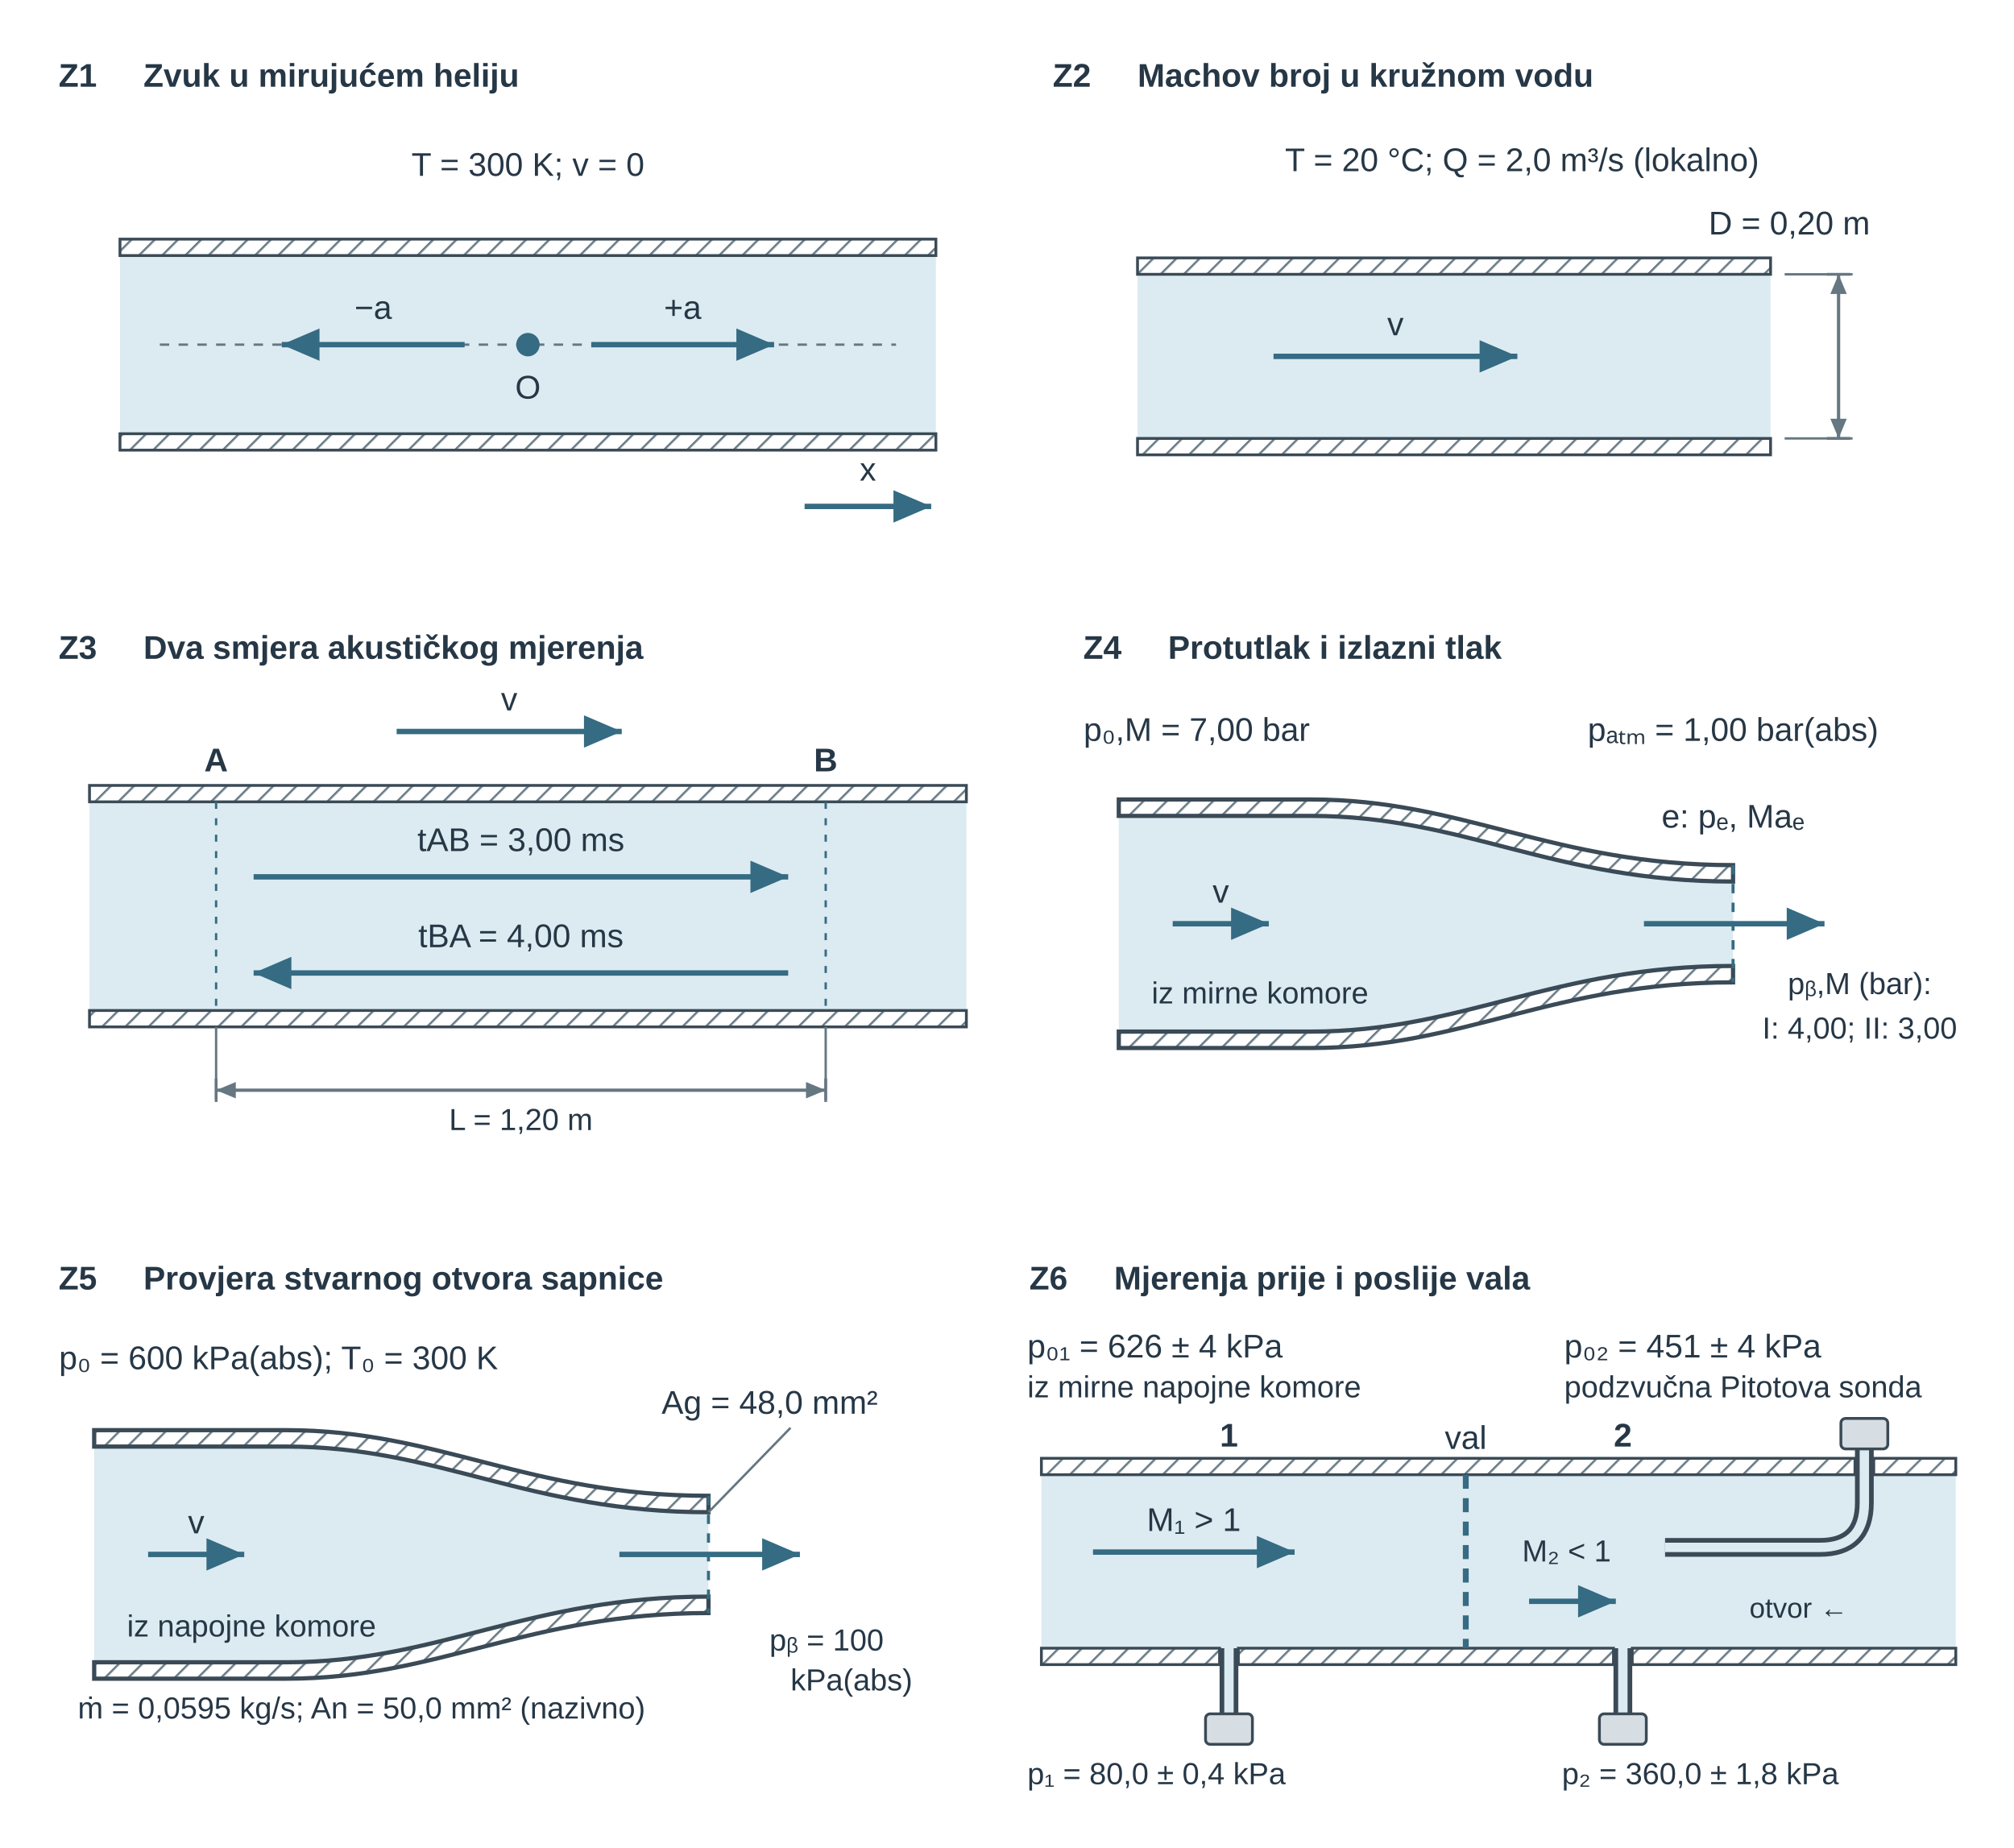
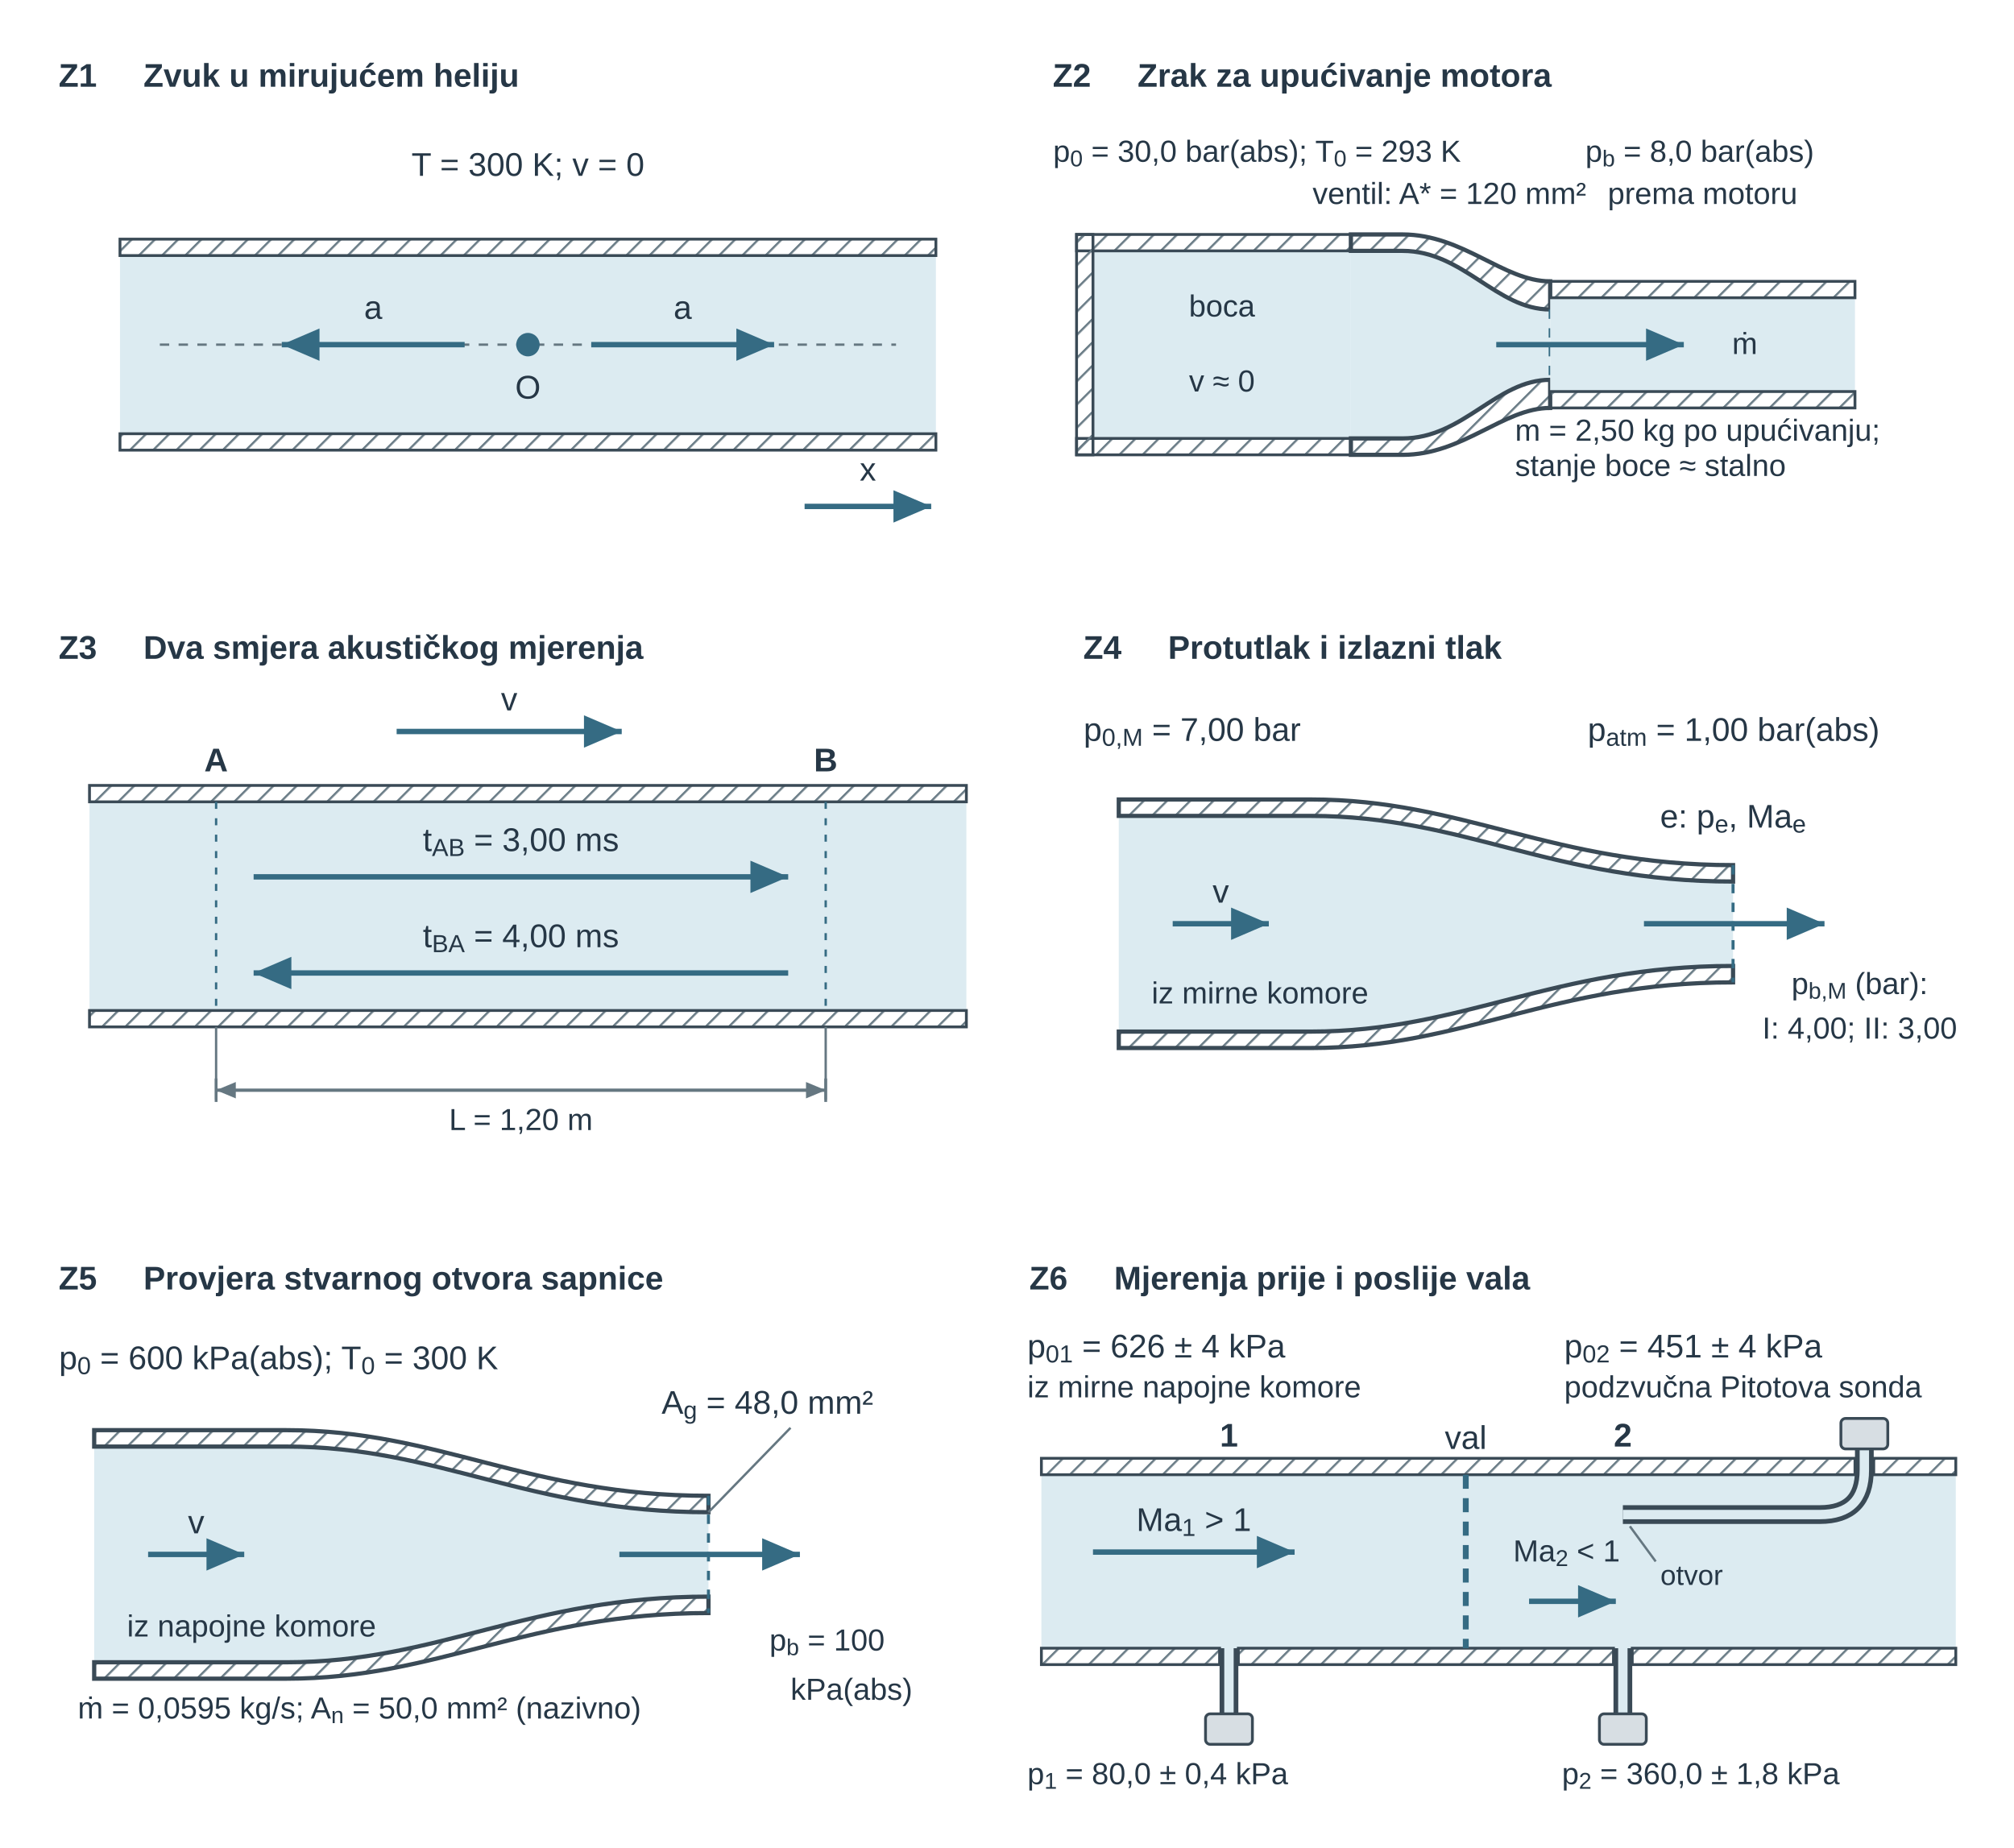
<svg xmlns="http://www.w3.org/2000/svg" viewBox="0 0 859 788" role="img" aria-labelledby="u09kvs_title u09kvs_desc" preserveAspectRatio="xMidYMid meet" style="display:block;width:100%;max-width:859px;height:auto;">
  <defs>
    <pattern id="u09kvs_hatch" width="7" height="7" patternUnits="userSpaceOnUse" patternTransform="rotate(45)">
      <line x1="0" y1="0" x2="0" y2="7" stroke="#657781" stroke-width="1.8" />
    </pattern>
    <marker id="u09kvs_v" markerWidth="7" markerHeight="6" refX="7" refY="3" orient="auto">
      <path d="M0 0 L7 3 L0 6 Z" fill="#356b83" />
    </marker>
    <marker id="u09kvs_dim" markerWidth="6" markerHeight="5" refX="6" refY="2.5" orient="auto-start-reverse">
      <path d="M0 0 L6 2.5 L0 5 Z" fill="#657781" />
    </marker>
    <marker id="u09kvs_dimSmall" markerWidth="3" markerHeight="3" refX="3" refY="1.5" orient="auto-start-reverse">
      <path d="M0 0 L3 1.5 L0 3 Z" fill="#356b83" />
    </marker>
    <marker id="u09kvs_sound" markerWidth="7" markerHeight="6" refX="7" refY="3" orient="auto">
      <path d="M0 0 L7 3 L0 6 Z" fill="#356b83" />
    </marker>
  </defs>
  <g id="u09kvs_title-scene-1" transform="translate(-25.8281 -17)">
    <g font-family="Arial, Liberation Sans, sans-serif" fill="#3a4a56">
      <g id="u09kvs_z1" transform="translate(28 24)">
        <text x="31" y="30" font-size="14" fill="#263746" text-anchor="middle" font-weight="700">Z1</text>
        <text x="59" y="30" font-size="14" fill="#263746" text-anchor="start" font-weight="700">Zvuk u mirujućem heliju</text>
        <text x="223" y="68" font-size="14" fill="#263746" text-anchor="middle">T = 300 K; v = 0</text>
        <rect id="u09kvs_z1ductgas" x="49" y="102" width="348" height="76" rx="0" fill="#dcebf1" stroke="none" stroke-width="1.2" />
        <rect id="u09kvs_z1ducttop" x="49" y="95" width="348" height="7" rx="0" fill="url(#u09kvs_hatch)" stroke="#3a4a56" stroke-width="1.2" />
        <rect id="u09kvs_z1ductbottom" x="49" y="178" width="348" height="7" rx="0" fill="url(#u09kvs_hatch)" stroke="#3a4a56" stroke-width="1.2" />
        <line x1="66" y1="140" x2="380" y2="140" stroke="#657781" stroke-width="1" stroke-dasharray="4 4" />
        <circle id="u09kvs_z1origin" cx="223" cy="140" r="5" fill="#356b83" />
        <text x="223" y="163" font-size="14" fill="#263746" text-anchor="middle">O</text>
        <path id="u09kvs_z1left" d="M196 140 L118 140" fill="none" stroke="#356b83" stroke-width="2.3" marker-end="url(#u09kvs_sound)" />
-         <text x="157.0" y="129" font-size="14" fill="#263746" text-anchor="middle">−a</text>
+         <text x="157.0" y="129" font-size="14" fill="#263746" text-anchor="middle">a</text>
        <path id="u09kvs_z1right" d="M250 140 L328 140" fill="none" stroke="#356b83" stroke-width="2.3" marker-end="url(#u09kvs_sound)" />
-         <text x="289.0" y="129" font-size="14" fill="#263746" text-anchor="middle">+a</text>
+         <text x="289.0" y="129" font-size="14" fill="#263746" text-anchor="middle">a</text>
        <path id="u09kvs_z1axis" d="M341 209 L395 209" fill="none" stroke="#356b83" stroke-width="2.3" marker-end="url(#u09kvs_sound)" />
        <text x="368.0" y="198" font-size="14" fill="#263746" text-anchor="middle">x</text>
      </g>
    </g>
  </g>
  <g id="u09kvs_title-scene-2" transform="translate(-59.8281 -17)">
    <g font-family="Arial, Liberation Sans, sans-serif" fill="#3a4a56">
      <g id="u09kvs_z2" transform="translate(486 24)">
        <text x="31" y="30" font-size="14" fill="#263746" text-anchor="middle" font-weight="700">Z2</text>
-         <text x="59" y="30" font-size="14" fill="#263746" text-anchor="start" font-weight="700">Machov broj u kružnom vodu</text>
-         <text x="223" y="66" font-size="14" fill="#263746" text-anchor="middle">T = 20 °C; Q = 2,0 m³/s (lokalno)</text>
-         <rect id="u09kvs_z2ductgas" x="59" y="110" width="270" height="70" rx="0" fill="#dcebf1" stroke="none" stroke-width="1.2" />
-         <rect id="u09kvs_z2ducttop" x="59" y="103" width="270" height="7" rx="0" fill="url(#u09kvs_hatch)" stroke="#3a4a56" stroke-width="1.2" />
-         <rect id="u09kvs_z2ductbottom" x="59" y="180" width="270" height="7" rx="0" fill="url(#u09kvs_hatch)" stroke="#3a4a56" stroke-width="1.2" />
-         <path id="u09kvs_z2flow" d="M117 145 L221 145" fill="none" stroke="#356b83" stroke-width="2.3" marker-end="url(#u09kvs_v)" />
-         <text x="169.0" y="136" font-size="14" fill="#263746" text-anchor="middle">v</text>
-         <line x1="335" y1="110" x2="364" y2="110" stroke="#657781" stroke-width="1" />
-         <line x1="335" y1="180" x2="364" y2="180" stroke="#657781" stroke-width="1" />
-         <line x1="353" y1="110" x2="363" y2="110" stroke="#657781" stroke-width="1.2" />
-         <line x1="353" y1="180" x2="363" y2="180" stroke="#657781" stroke-width="1.2" />
-         <path id="u09kvs_z2diameter" d="M358 110 L358 180" fill="none" stroke="#657781" stroke-width="1.4" marker-start="url(#u09kvs_dim)" marker-end="url(#u09kvs_dim)" />
-         <text x="337" y="93" font-size="14" fill="#263746" text-anchor="middle">D = 0,20 m</text>
+         <text x="59" y="30" font-size="14" fill="#263746" text-anchor="start" font-weight="700">Zrak za upućivanje motora</text>
+         <text x="23" y="62" font-size="13" fill="#263746" text-anchor="start">p<tspan baseline-shift="sub" font-size="0.75em">0</tspan> = 30,0 bar(abs); T<tspan baseline-shift="sub" font-size="0.75em">0</tspan> = 293 K</text>
+         <text x="250" y="62" font-size="13" fill="#263746" text-anchor="start">p<tspan baseline-shift="sub" font-size="0.75em">b</tspan> = 8,0 bar(abs)</text>
+         <text x="192" y="80" font-size="13" fill="#263746" text-anchor="middle">ventil: A* = 120 mm²</text>
+         <text x="300" y="80" font-size="13" fill="#263746" text-anchor="middle">prema motoru</text>
+         <rect id="u09kvs_z2bottlegas" x="40" y="100" width="110" height="80" rx="0" fill="#dcebf1" stroke="none" stroke-width="1.2" />
+         <rect id="u09kvs_z2bottletop" x="33" y="93" width="117" height="7" rx="0" fill="url(#u09kvs_hatch)" stroke="#3a4a56" stroke-width="1.2" />
+         <rect id="u09kvs_z2bottlebottom" x="33" y="180" width="117" height="7" rx="0" fill="url(#u09kvs_hatch)" stroke="#3a4a56" stroke-width="1.2" />
+         <rect id="u09kvs_z2bottleleft" x="33" y="93" width="7" height="94" rx="0" fill="url(#u09kvs_hatch)" stroke="#3a4a56" stroke-width="1.2" />
+         <text x="95" y="128" font-size="13" fill="#263746" text-anchor="middle">boca</text>
+         <text x="95" y="160" font-size="13" fill="#263746" text-anchor="middle">v ≈ 0</text>
+         <path id="u09kvs_z2gas" d="M150 100 H172 C198 100 212 125 235 125 L235 155 C212 155 198 180 172 180 H150 Z" fill="#dcebf1" stroke="none" stroke-width="1.8" />
+         <path id="u09kvs_z2top" d="M150 100 H172 C198 100 212 125 235 125 L235 113 C215 113 198 93 172 93 H150 Z" fill="url(#u09kvs_hatch)" stroke="#3a4a56" stroke-width="1.8" />
+         <path id="u09kvs_z2bottom" d="M150 180 H172 C198 180 212 155 235 155 L235 167 C215 167 198 187 172 187 H150 Z" fill="url(#u09kvs_hatch)" stroke="#3a4a56" stroke-width="1.8" />
+         <line id="u09kvs_z2exit" x1="235" y1="125" x2="235" y2="155" stroke="#356b83" stroke-width="1.3" stroke-dasharray="4 4" />
+         <rect id="u09kvs_z2pipegas" x="235" y="120" width="130" height="40" rx="0" fill="#dcebf1" stroke="none" stroke-width="1.2" />
+         <rect id="u09kvs_z2pipetop" x="235" y="113" width="130" height="7" rx="0" fill="url(#u09kvs_hatch)" stroke="#3a4a56" stroke-width="1.2" />
+         <rect id="u09kvs_z2pipebottom" x="235" y="160" width="130" height="7" rx="0" fill="url(#u09kvs_hatch)" stroke="#3a4a56" stroke-width="1.2" />
+         <path id="u09kvs_z2outflow" d="M212 140 L292 140" fill="none" stroke="#356b83" stroke-width="2.3" marker-end="url(#u09kvs_v)" />
+         <text x="318" y="144" font-size="13" fill="#263746" text-anchor="middle">ṁ</text>
+         <text x="220" y="181" font-size="13" fill="#263746" text-anchor="start">m = 2,50 kg po upućivanju;</text>
+         <text x="220" y="196" font-size="13" fill="#263746" text-anchor="start">stanje boce ≈ stalno</text>
      </g>
    </g>
  </g>
  <g id="u09kvs_title-scene-3" transform="translate(-25.8281 -35)">
    <g font-family="Arial, Liberation Sans, sans-serif" fill="#3a4a56">
      <g id="u09kvs_z3" transform="translate(28 286)">
        <text x="31" y="30" font-size="14" fill="#263746" text-anchor="middle" font-weight="700">Z3</text>
        <text x="59" y="30" font-size="14" fill="#263746" text-anchor="start" font-weight="700">Dva smjera akustičkog mjerenja</text>
        <rect id="u09kvs_z3ductgas" x="36" y="91" width="374" height="89" rx="0" fill="#dcebf1" stroke="none" stroke-width="1.2" />
        <rect id="u09kvs_z3ducttop" x="36" y="84" width="374" height="7" rx="0" fill="url(#u09kvs_hatch)" stroke="#3a4a56" stroke-width="1.2" />
        <rect id="u09kvs_z3ductbottom" x="36" y="180" width="374" height="7" rx="0" fill="url(#u09kvs_hatch)" stroke="#3a4a56" stroke-width="1.2" />
        <line id="u09kvs_z3Asection" x1="90" y1="91" x2="90" y2="180" stroke="#356b83" stroke-width="1" stroke-dasharray="3 4" />
        <text x="90" y="78" font-size="14" fill="#263746" text-anchor="middle" font-weight="700">A</text>
        <line id="u09kvs_z3Bsection" x1="350" y1="91" x2="350" y2="180" stroke="#356b83" stroke-width="1" stroke-dasharray="3 4" />
        <text x="350" y="78" font-size="14" fill="#263746" text-anchor="middle" font-weight="700">B</text>
        <path id="u09kvs_z3downstream" d="M106 123 L334 123" fill="none" stroke="#356b83" stroke-width="2.3" marker-end="url(#u09kvs_sound)" />
-         <text x="220.0" y="112" font-size="14" fill="#263746" text-anchor="middle">tAB = 3,00 ms</text>
+         <text x="220.0" y="112" font-size="14" fill="#263746" text-anchor="middle">t<tspan baseline-shift="sub" font-size="0.75em">AB</tspan> = 3,00 ms</text>
        <path id="u09kvs_z3upstream" d="M334 164 L106 164" fill="none" stroke="#356b83" stroke-width="2.3" marker-end="url(#u09kvs_sound)" />
-         <text x="220.0" y="153" font-size="14" fill="#263746" text-anchor="middle">tBA = 4,00 ms</text>
+         <text x="220.0" y="153" font-size="14" fill="#263746" text-anchor="middle">t<tspan baseline-shift="sub" font-size="0.75em">BA</tspan> = 4,00 ms</text>
        <path id="u09kvs_z3flow" d="M167 61 L263 61" fill="none" stroke="#356b83" stroke-width="2.3" marker-end="url(#u09kvs_v)" />
        <text x="215.0" y="52" font-size="14" fill="#263746" text-anchor="middle">v</text>
        <line x1="90" y1="187" x2="90" y2="218" stroke="#657781" stroke-width="1" />
        <line x1="350" y1="187" x2="350" y2="218" stroke="#657781" stroke-width="1" />
        <line x1="90" y1="209" x2="90" y2="219" stroke="#657781" stroke-width="1.2" />
        <line x1="350" y1="209" x2="350" y2="219" stroke="#657781" stroke-width="1.2" />
        <path id="u09kvs_z3length" d="M90 214 L350 214" fill="none" stroke="#657781" stroke-width="1.4" marker-start="url(#u09kvs_dim)" marker-end="url(#u09kvs_dim)" />
        <text x="220.0" y="231" font-size="13" fill="#263746" text-anchor="middle">L = 1,20 m</text>
      </g>
    </g>
  </g>
  <g id="u09kvs_title-scene-4" transform="translate(-46.8281 -35)">
    <g font-family="Arial, Liberation Sans, sans-serif" fill="#3a4a56">
      <g id="u09kvs_z4" transform="translate(486 286)">
        <text x="31" y="30" font-size="14" fill="#263746" text-anchor="middle" font-weight="700">Z4</text>
        <text x="59" y="30" font-size="14" fill="#263746" text-anchor="start" font-weight="700">Protutlak i izlazni tlak</text>
-         <text x="23" y="65" font-size="14" fill="#263746" text-anchor="start">p₀,M = 7,00 bar</text>
-         <text x="238" y="65" font-size="14" fill="#263746" text-anchor="start">pₐₜₘ = 1,00 bar(abs)</text>
+         <text x="23" y="65" font-size="14" fill="#263746" text-anchor="start">p<tspan baseline-shift="sub" font-size="0.75em">0,M</tspan> = 7,00 bar</text>
+         <text x="238" y="65" font-size="14" fill="#263746" text-anchor="start">p<tspan baseline-shift="sub" font-size="0.75em">atm</tspan> = 1,00 bar(abs)</text>
        <path id="u09kvs_z4gas" d="M38 97 H120 C185 97 223 125 300 125 L300 161 C223 161 185 189 120 189 H38 Z" fill="#dcebf1" stroke="none" stroke-width="1.8" />
        <path id="u09kvs_z4top" d="M38 97 H120 C185 97 223 125 300 125 L300 118 C223 118 185 90 120 90 H38 Z" fill="url(#u09kvs_hatch)" stroke="#3a4a56" stroke-width="1.8" />
        <path id="u09kvs_z4bottom" d="M38 189 H120 C185 189 223 161 300 161 L300 168 C223 168 185 196 120 196 H38 Z" fill="url(#u09kvs_hatch)" stroke="#3a4a56" stroke-width="1.8" />
        <line id="u09kvs_z4exit" x1="300" y1="118" x2="300" y2="168" stroke="#356b83" stroke-width="1.3" stroke-dasharray="4 4" />
        <path d="M61 143 L102 143" fill="none" stroke="#356b83" stroke-width="2.3" marker-end="url(#u09kvs_v)" />
        <text x="81.5" y="134" font-size="14" fill="#263746" text-anchor="middle">v</text>
        <path id="u09kvs_z4outflow" d="M262 143 L339 143" fill="none" stroke="#356b83" stroke-width="2.3" marker-end="url(#u09kvs_v)" />
        <text x="52" y="177" font-size="13" fill="#263746" text-anchor="start">iz mirne komore</text>
-         <text x="300" y="102" font-size="14" fill="#263746" text-anchor="middle">e: pₑ, Maₑ</text>
-         <text x="354" y="173" font-size="13" fill="#263746" text-anchor="middle">pᵦ,M (bar):</text>
+         <text x="300" y="102" font-size="14" fill="#263746" text-anchor="middle">e: p<tspan baseline-shift="sub" font-size="0.75em">e</tspan>, Ma<tspan baseline-shift="sub" font-size="0.75em">e</tspan>
+         </text>
+         <text x="354" y="173" font-size="13" fill="#263746" text-anchor="middle">p<tspan baseline-shift="sub" font-size="0.75em">b,M</tspan> (bar):</text>
        <text x="354" y="192" font-size="13" fill="#263746" text-anchor="middle">I: 4,00; II: 3,00</text>
      </g>
    </g>
  </g>
  <g id="u09kvs_title-scene-5" transform="translate(-25.8281 -28)">
    <g font-family="Arial, Liberation Sans, sans-serif" fill="#3a4a56">
      <g id="u09kvs_z5" transform="translate(28 548)">
        <text x="31" y="30" font-size="14" fill="#263746" text-anchor="middle" font-weight="700">Z5</text>
        <text x="59" y="30" font-size="14" fill="#263746" text-anchor="start" font-weight="700">Provjera stvarnog otvora sapnice</text>
-         <text x="23" y="64" font-size="14" fill="#263746" text-anchor="start">p₀ = 600 kPa(abs); T₀ = 300 K</text>
+         <text x="23" y="64" font-size="14" fill="#263746" text-anchor="start">p<tspan baseline-shift="sub" font-size="0.75em">0</tspan> = 600 kPa(abs); T<tspan baseline-shift="sub" font-size="0.75em">0</tspan> = 300 K</text>
        <path id="u09kvs_z5gas" d="M38 97 H120 C185 97 223 125 300 125 L300 161 C223 161 185 189 120 189 H38 Z" fill="#dcebf1" stroke="none" stroke-width="1.8" />
        <path id="u09kvs_z5top" d="M38 97 H120 C185 97 223 125 300 125 L300 118 C223 118 185 90 120 90 H38 Z" fill="url(#u09kvs_hatch)" stroke="#3a4a56" stroke-width="1.8" />
        <path id="u09kvs_z5bottom" d="M38 189 H120 C185 189 223 161 300 161 L300 168 C223 168 185 196 120 196 H38 Z" fill="url(#u09kvs_hatch)" stroke="#3a4a56" stroke-width="1.8" />
        <line id="u09kvs_z5exit" x1="300" y1="118" x2="300" y2="168" stroke="#356b83" stroke-width="1.3" stroke-dasharray="4 4" />
        <path d="M61 143 L102 143" fill="none" stroke="#356b83" stroke-width="2.3" marker-end="url(#u09kvs_v)" />
        <text x="81.5" y="134" font-size="14" fill="#263746" text-anchor="middle">v</text>
        <path id="u09kvs_z5outflow" d="M262 143 L339 143" fill="none" stroke="#356b83" stroke-width="2.3" marker-end="url(#u09kvs_v)" />
        <text x="52" y="178" font-size="13" fill="#263746" text-anchor="start">iz napojne komore</text>
        <line x1="300" y1="125" x2="335" y2="89" stroke="#657781" stroke-width="1" />
-         <text x="280" y="83" font-size="14" fill="#263746" text-anchor="start">Ag = 48,0 mm²</text>
-         <text x="326" y="184" font-size="13" fill="#263746" text-anchor="start">pᵦ = 100</text>
-         <text x="335" y="201" font-size="13" fill="#263746" text-anchor="start">kPa(abs)</text>
-         <text x="31" y="213" font-size="13" fill="#263746" text-anchor="start">ṁ = 0,0595 kg/s; An = 50,0 mm² (nazivno)</text>
+         <text x="280" y="83" font-size="14" fill="#263746" text-anchor="start">A<tspan baseline-shift="sub" font-size="0.75em">g</tspan> = 48,0 mm²</text>
+         <text x="326" y="184" font-size="13" fill="#263746" text-anchor="start">p<tspan baseline-shift="sub" font-size="0.75em">b</tspan> = 100</text>
+         <text x="335" y="205" font-size="13" fill="#263746" text-anchor="start">kPa(abs)</text>
+         <text x="31" y="213" font-size="13" fill="#263746" text-anchor="start">ṁ = 0,0595 kg/s; A<tspan baseline-shift="sub" font-size="0.75em">n</tspan> = 50,0 mm² (nazivno)</text>
      </g>
    </g>
  </g>
  <g id="u09kvs_title-scene-6" transform="translate(-69.8281 -28)">
    <g font-family="Arial, Liberation Sans, sans-serif" fill="#3a4a56">
      <g id="u09kvs_z6" transform="translate(486 548)">
        <text x="31" y="30" font-size="14" fill="#263746" text-anchor="middle" font-weight="700">Z6</text>
        <text x="59" y="30" font-size="14" fill="#263746" text-anchor="start" font-weight="700">Mjerenja prije i poslije vala</text>
-         <text x="22" y="59" font-size="14" fill="#263746" text-anchor="start">p₀₁ = 626 ± 4 kPa</text>
+         <text x="22" y="59" font-size="14" fill="#263746" text-anchor="start">p<tspan baseline-shift="sub" font-size="0.75em">01</tspan> = 626 ± 4 kPa</text>
        <text x="22" y="76" font-size="13" fill="#263746" text-anchor="start">iz mirne napojne komore</text>
-         <text x="251" y="59" font-size="14" fill="#263746" text-anchor="start">p₀₂ = 451 ± 4 kPa</text>
+         <text x="251" y="59" font-size="14" fill="#263746" text-anchor="start">p<tspan baseline-shift="sub" font-size="0.75em">02</tspan> = 451 ± 4 kPa</text>
        <text x="251" y="76" font-size="13" fill="#263746" text-anchor="start">podzvučna Pitotova sonda</text>
        <rect id="u09kvs_z6gas" x="28" y="109" width="390" height="74" rx="0" fill="#dcebf1" stroke="none" stroke-width="1.2" />
        <rect id="u09kvs_z6top28" x="28" y="102" width="347" height="7" rx="0" fill="url(#u09kvs_hatch)" stroke="#3a4a56" stroke-width="1.2" />
        <rect id="u09kvs_z6top383" x="383" y="102" width="35" height="7" rx="0" fill="url(#u09kvs_hatch)" stroke="#3a4a56" stroke-width="1.2" />
        <rect id="u09kvs_z6bottom28" x="28" y="183" width="76" height="7" rx="0" fill="url(#u09kvs_hatch)" stroke="#3a4a56" stroke-width="1.2" />
        <rect id="u09kvs_z6bottom112" x="112" y="183" width="160" height="7" rx="0" fill="url(#u09kvs_hatch)" stroke="#3a4a56" stroke-width="1.2" />
        <rect id="u09kvs_z6bottom280" x="280" y="183" width="138" height="7" rx="0" fill="url(#u09kvs_hatch)" stroke="#3a4a56" stroke-width="1.2" />
        <line id="u09kvs_z6shock" x1="209" y1="109" x2="209" y2="183" stroke="#356b83" stroke-width="2.5" stroke-dasharray="6 4" />
        <text x="209" y="98" font-size="14" fill="#263746" text-anchor="middle">val</text>
        <path id="u09kvs_z6before" d="M50 142 L136 142" fill="none" stroke="#356b83" stroke-width="2.3" marker-end="url(#u09kvs_v)" />
-         <text x="93.0" y="133" font-size="14" fill="#263746" text-anchor="middle">M₁ &gt; 1</text>
+         <text x="93.0" y="133" font-size="14" fill="#263746" text-anchor="middle">Ma<tspan baseline-shift="sub" font-size="0.75em">1</tspan> &gt; 1</text>
        <path id="u09kvs_z6after" d="M236 163 L273 163" fill="none" stroke="#356b83" stroke-width="2.3" marker-end="url(#u09kvs_v)" />
-         <text x="252" y="146" font-size="13" fill="#263746" text-anchor="middle">M₂ &lt; 1</text>
+         <text x="252" y="146" font-size="13" fill="#263746" text-anchor="middle">Ma<tspan baseline-shift="sub" font-size="0.75em">2</tspan> &lt; 1</text>
        <text x="108" y="97" font-size="14" fill="#263746" text-anchor="middle" font-weight="700">1</text>
        <path id="u09kvs_z6p1wall" d="M108 183 V213" fill="none" stroke="#3a4a56" stroke-width="8" stroke-linecap="butt" stroke-linejoin="round" />
        <path id="u09kvs_z6p1water" d="M108 183 V213" fill="none" stroke="#dcebf1" stroke-width="4" stroke-linecap="butt" stroke-linejoin="round" />
        <rect id="u09kvs_z6p1sensor" x="98" y="211" width="20" height="13" rx="2" fill="#d7dee3" stroke="#3a4a56" stroke-width="1.2" />
        <text x="276" y="97" font-size="14" fill="#263746" text-anchor="middle" font-weight="700">2</text>
        <path id="u09kvs_z6p2wall" d="M276 183 V213" fill="none" stroke="#3a4a56" stroke-width="8" stroke-linecap="butt" stroke-linejoin="round" />
        <path id="u09kvs_z6p2water" d="M276 183 V213" fill="none" stroke="#dcebf1" stroke-width="4" stroke-linecap="butt" stroke-linejoin="round" />
        <rect id="u09kvs_z6p2sensor" x="266" y="211" width="20" height="13" rx="2" fill="#d7dee3" stroke="#3a4a56" stroke-width="1.2" />
-         <text x="22" y="241" font-size="13" fill="#263746" text-anchor="start">p₁ = 80,0 ± 0,4 kPa</text>
-         <text x="250" y="241" font-size="13" fill="#263746" text-anchor="start">p₂ = 360,0 ± 1,8 kPa</text>
-         <path id="u09kvs_z6pitotwall" d="M294 140 H360 Q379 140 379 121 V90" fill="none" stroke="#3a4a56" stroke-width="8" stroke-linecap="butt" stroke-linejoin="round" />
-         <path id="u09kvs_z6pitotwater" d="M294 140 H360 Q379 140 379 121 V90" fill="none" stroke="#dcebf1" stroke-width="4" stroke-linecap="butt" stroke-linejoin="round" />
+         <text x="22" y="241" font-size="13" fill="#263746" text-anchor="start">p<tspan baseline-shift="sub" font-size="0.75em">1</tspan> = 80,0 ± 0,4 kPa</text>
+         <text x="250" y="241" font-size="13" fill="#263746" text-anchor="start">p<tspan baseline-shift="sub" font-size="0.75em">2</tspan> = 360,0 ± 1,8 kPa</text>
+         <path id="u09kvs_z6pitotwall" d="M276 126 H360 Q379 126 379 107 V90" fill="none" stroke="#3a4a56" stroke-width="8" stroke-linecap="butt" stroke-linejoin="round" />
+         <path id="u09kvs_z6pitotwater" d="M276 126 H360 Q379 126 379 107 V90" fill="none" stroke="#dcebf1" stroke-width="4" stroke-linecap="butt" stroke-linejoin="round" />
        <rect id="u09kvs_z6pitotsensor" x="369" y="85" width="20" height="13" rx="2" fill="#d7dee3" stroke="#3a4a56" stroke-width="1.2" />
-         <text x="351" y="170" font-size="12" fill="#263746" text-anchor="middle">otvor ←</text>
+         <line x1="290" y1="146" x2="279" y2="131" stroke="#657781" stroke-width="1" />
+         <text x="292" y="156" font-size="12" fill="#263746" text-anchor="start">otvor</text>
      </g>
    </g>
  </g>
</svg>
